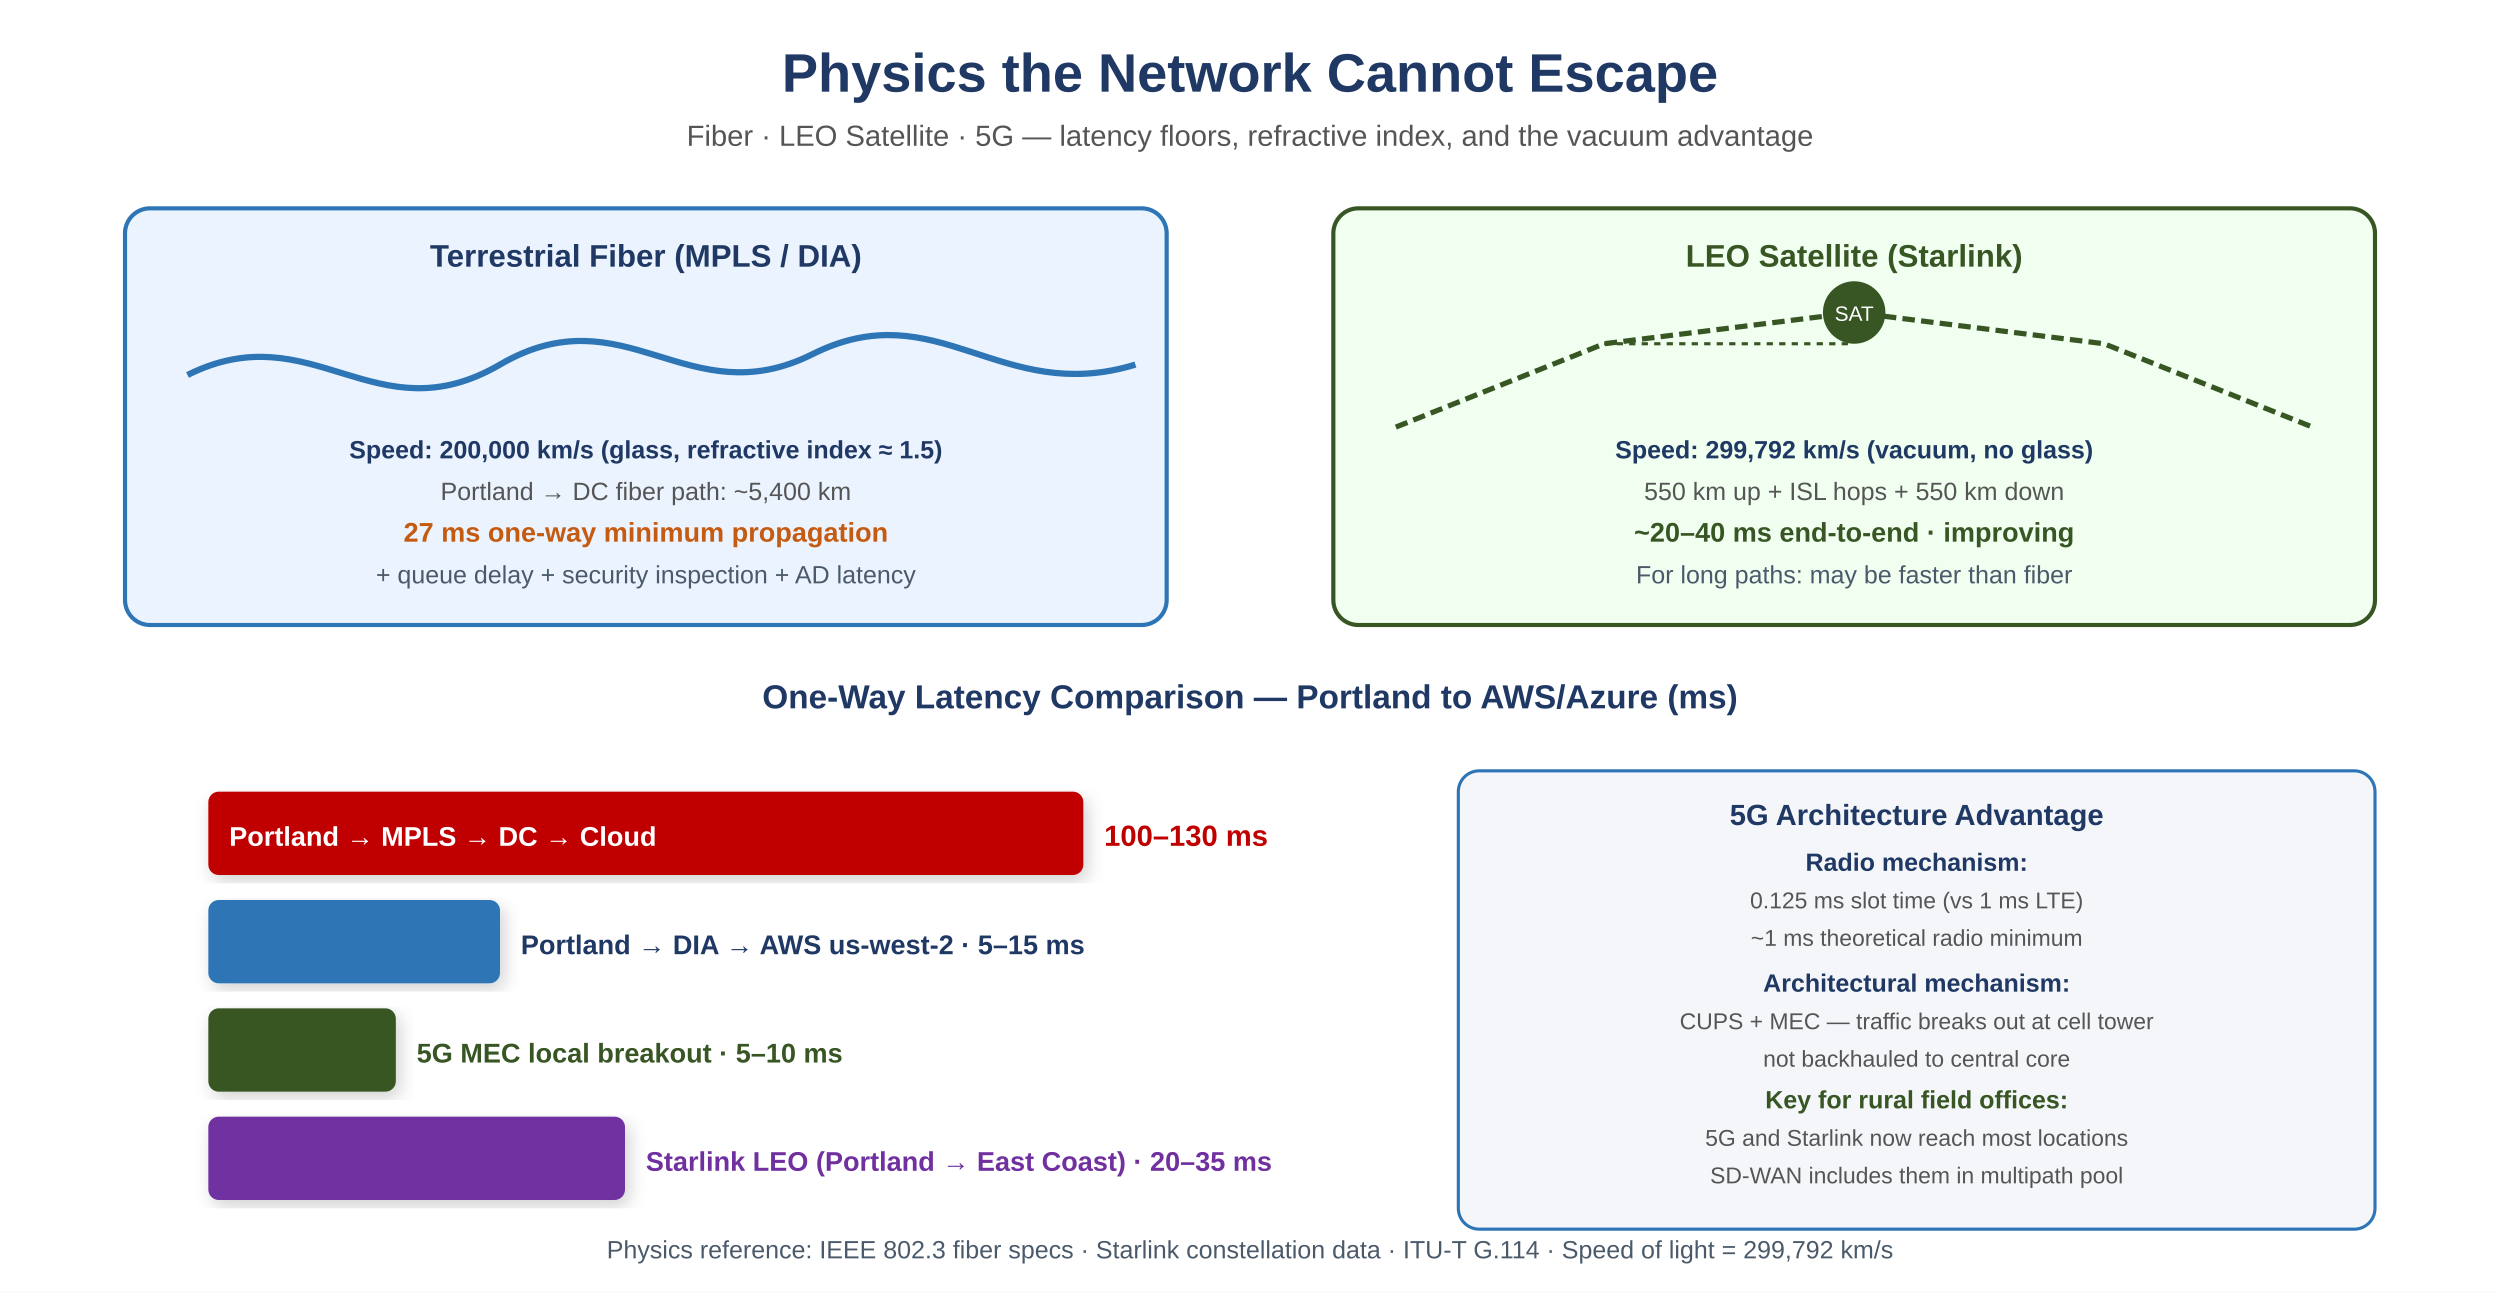
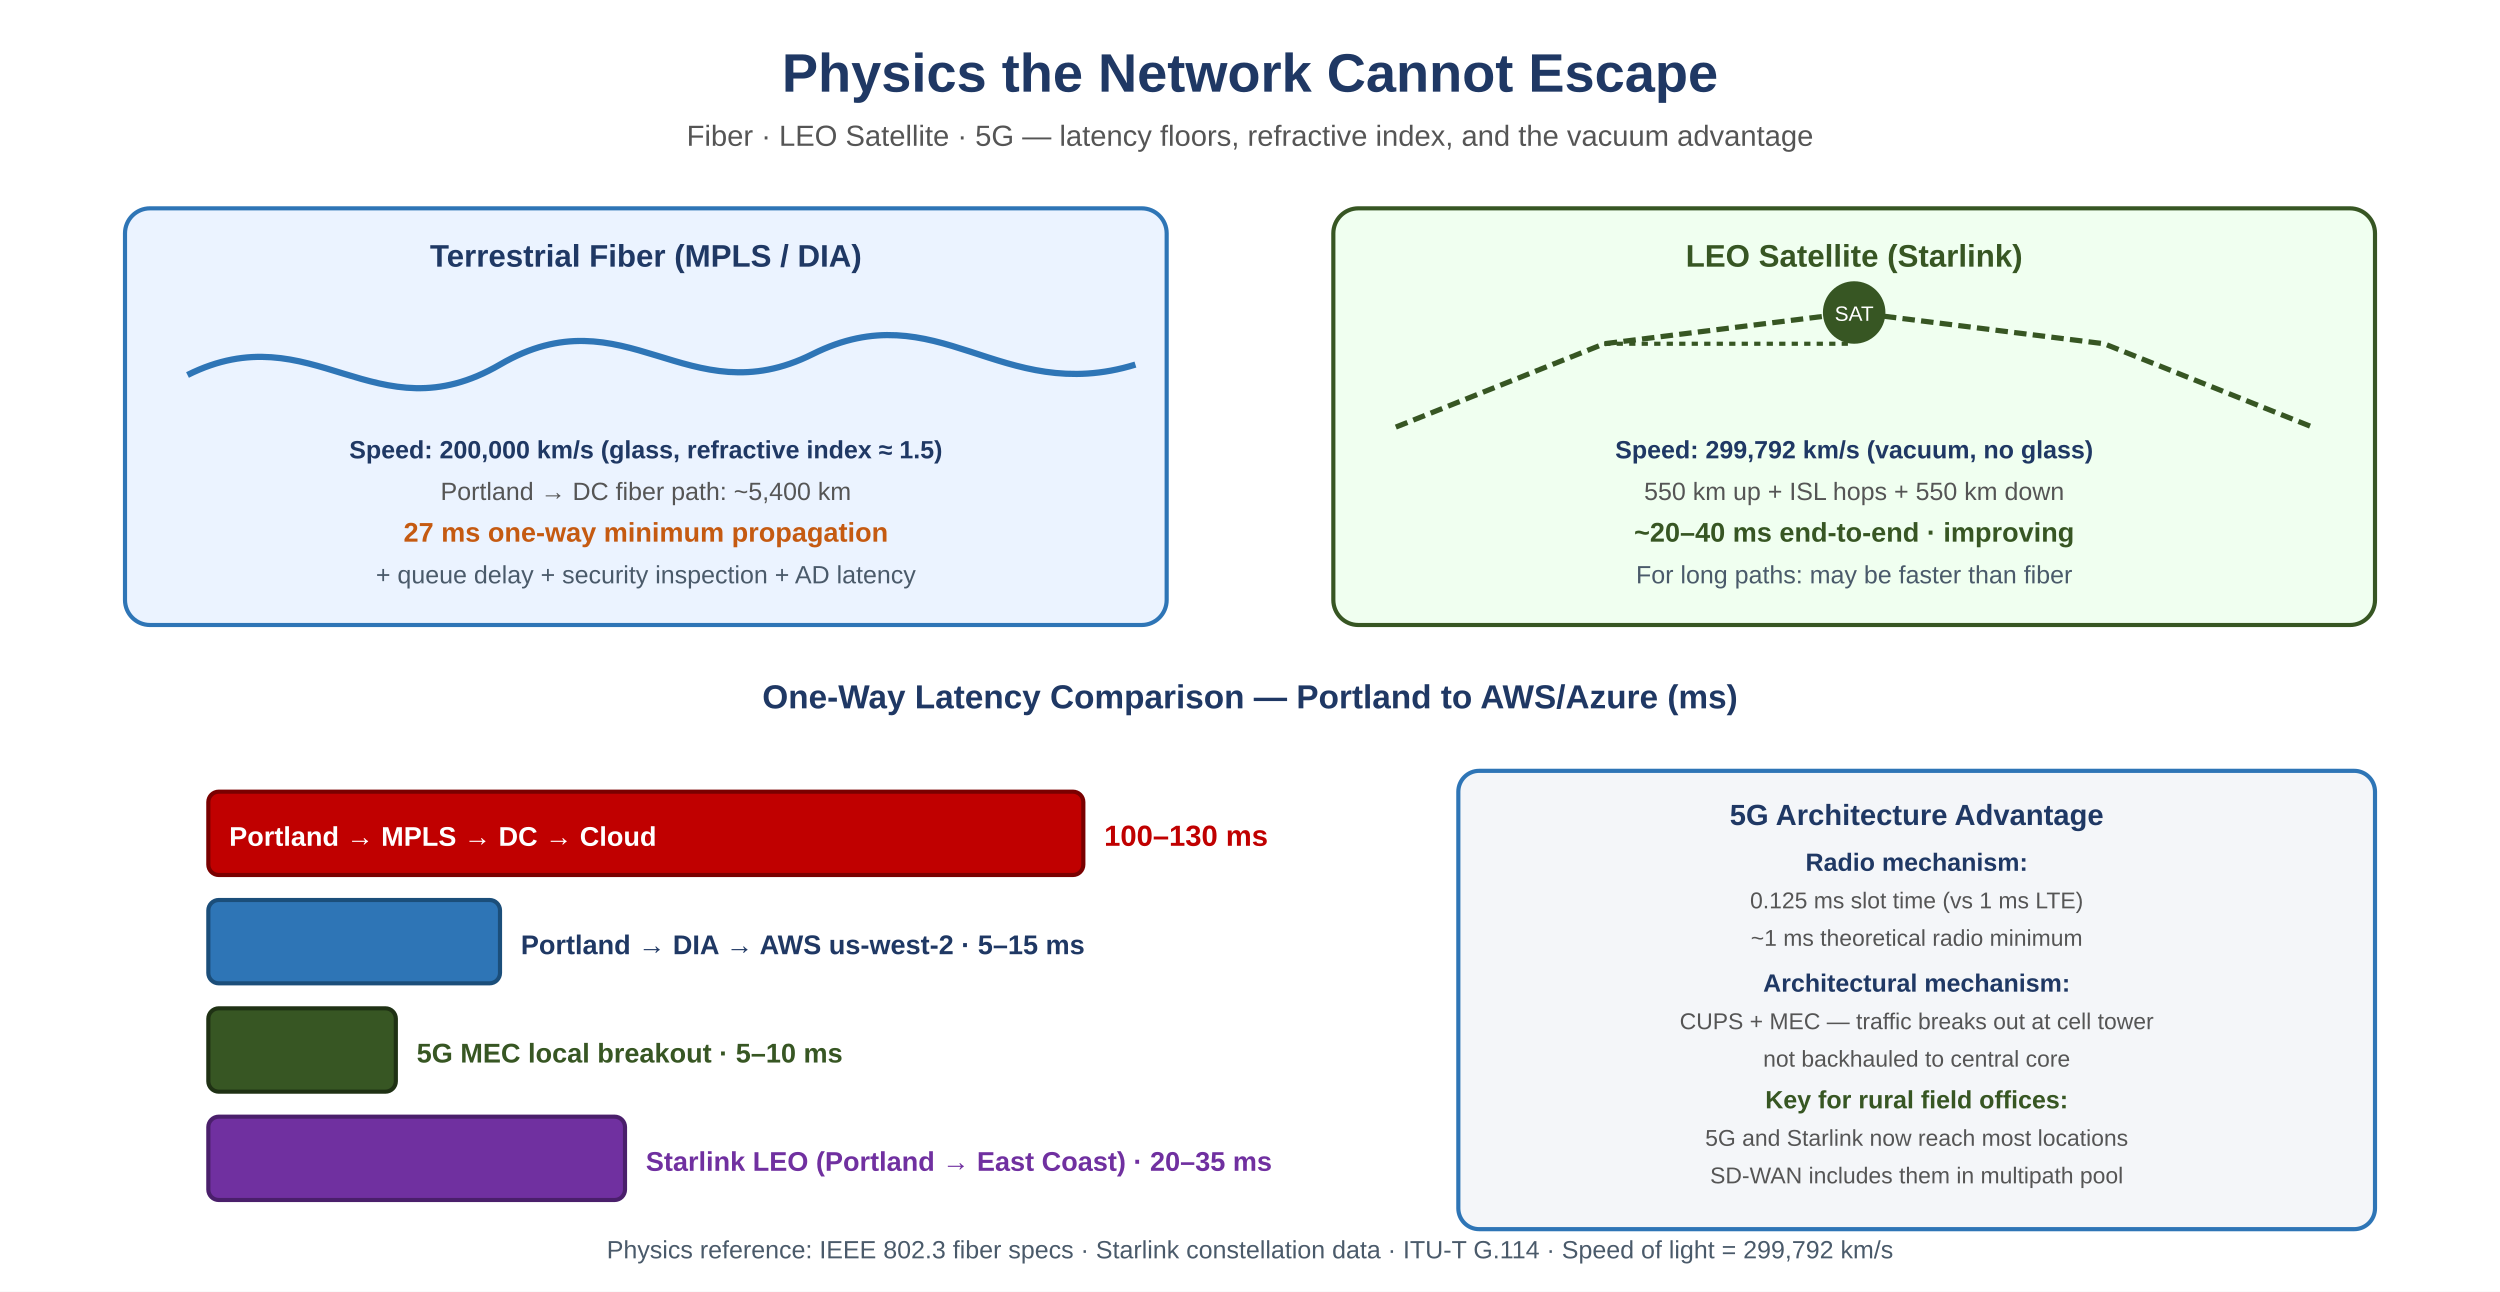
<svg xmlns="http://www.w3.org/2000/svg" viewBox="0 0 1200 620" font-family="Arial,sans-serif">
  <rect width="1200" height="620" fill="#FFFFFF" />
  <defs>
-     <filter id="sh">
-       <feDropShadow dx="2" dy="3" stdDeviation="4" flood-opacity="0.18" />
-     </filter>
    <linearGradient id="fibgrad" x1="0" y1="0" x2="1" y2="0">
      <stop offset="0%" stop-color="#2E75B6" />
      <stop offset="100%" stop-color="#1F3864" />
    </linearGradient>
    <linearGradient id="vacgrad" x1="0" y1="0" x2="1" y2="0">
      <stop offset="0%" stop-color="#375623" />
      <stop offset="100%" stop-color="#2E75B6" />
    </linearGradient>
  </defs>
  <text x="600" y="44" text-anchor="middle" font-size="26" font-weight="bold" fill="#1F3864">Physics the Network Cannot Escape</text>
  <text x="600" y="70" text-anchor="middle" font-size="14" fill="#555">Fiber · LEO Satellite · 5G — latency floors, refractive index, and the vacuum advantage</text>
  <rect x="60" y="100" width="500" height="200" rx="12" fill="#EBF3FF" stroke="#2E75B6" stroke-width="2" />
  <text x="310" y="128" text-anchor="middle" font-size="15" font-weight="bold" fill="#1F3864">Terrestrial Fiber (MPLS / DIA)</text>
  <path d="M90,180 C150,150 180,210 240,175 C300,140 330,200 390,170 C450,140 480,195 545,175" stroke="#2E75B6" stroke-width="3" fill="none" />
  <text x="310" y="220" text-anchor="middle" font-size="12" font-weight="bold" fill="#1F3864">Speed: 200,000 km/s (glass, refractive index ≈ 1.5)</text>
  <text x="310" y="240" text-anchor="middle" font-size="12" fill="#555">Portland → DC fiber path: ~5,400 km</text>
  <text x="310" y="260" text-anchor="middle" font-size="13" fill="#C55A11" font-weight="bold">27 ms one-way minimum propagation</text>
  <text x="310" y="280" text-anchor="middle" font-size="12" fill="#4A5A6A">+ queue delay + security inspection + AD latency</text>
  <rect x="640" y="100" width="500" height="200" rx="12" fill="#F0FFF0" stroke="#375623" stroke-width="2" />
  <text x="890" y="128" text-anchor="middle" font-size="15" font-weight="bold" fill="#375623">LEO Satellite (Starlink)</text>
  <path d="M670,205 L770,165 L890,150 L1010,165 L1110,205" stroke="#375623" stroke-width="2.5" fill="none" stroke-dasharray="6,3" />
  <circle cx="890" cy="150" r="15" fill="#375623" />
  <text x="890" y="154" text-anchor="middle" font-size="10" fill="white">SAT</text>
-   <line x1="770" y1="165" x2="890" y2="165" stroke="#375623" stroke-width="1.5" stroke-dasharray="3,3" />
+   <line x1="770" y1="165" x2="890" y2="165" stroke="#375623" stroke-width="2" stroke-dasharray="3,3" />
  <text x="890" y="220" text-anchor="middle" font-size="12" font-weight="bold" fill="#1F3864">Speed: 299,792 km/s (vacuum, no glass)</text>
  <text x="890" y="240" text-anchor="middle" font-size="12" fill="#555">550 km up + ISL hops + 550 km down</text>
  <text x="890" y="260" text-anchor="middle" font-size="13" fill="#375623" font-weight="bold">~20–40 ms end-to-end · improving</text>
  <text x="890" y="280" text-anchor="middle" font-size="12" fill="#4A5A6A">For long paths: may be faster than fiber</text>
  <text x="600" y="340" text-anchor="middle" font-size="16" font-weight="bold" fill="#1F3864">One-Way Latency Comparison — Portland to AWS/Azure (ms)</text>
-   <rect x="100" y="380" width="420" height="40" rx="5" fill="#C00000" filter="url(#sh)" />
+   <rect x="100" y="380" width="420" height="40" rx="5" fill="#C00000" stroke="#7A0000" stroke-width="2" />
  <text x="110" y="406" font-size="13" fill="white" font-weight="bold">Portland → MPLS → DC → Cloud</text>
  <text x="530" y="406" font-size="14" fill="#C00000" font-weight="bold">100–130 ms</text>
-   <rect x="100" y="432" width="140" height="40" rx="5" fill="#2E75B6" filter="url(#sh)" />
+   <rect x="100" y="432" width="140" height="40" rx="5" fill="#2E75B6" stroke="#1B4E7A" stroke-width="2" />
  <text x="250" y="458" font-size="13" fill="#1F3864" font-weight="bold">Portland → DIA → AWS us-west-2 · 5–15 ms</text>
-   <rect x="100" y="484" width="90" height="40" rx="5" fill="#375623" filter="url(#sh)" />
+   <rect x="100" y="484" width="90" height="40" rx="5" fill="#375623" stroke="#1F3114" stroke-width="2" />
  <text x="200" y="510" font-size="13" fill="#375623" font-weight="bold">5G MEC local breakout · 5–10 ms</text>
-   <rect x="100" y="536" width="200" height="40" rx="5" fill="#7030A0" filter="url(#sh)" />
+   <rect x="100" y="536" width="200" height="40" rx="5" fill="#7030A0" stroke="#4A1F6B" stroke-width="2" />
  <text x="310" y="562" font-size="13" fill="#7030A0" font-weight="bold">Starlink LEO (Portland → East Coast) · 20–35 ms</text>
-   <rect x="700" y="370" width="440" height="220" rx="10" fill="#F4F6F9" stroke="#2E75B6" stroke-width="1.5" />
+   <rect x="700" y="370" width="440" height="220" rx="10" fill="#F4F6F9" stroke="#2E75B6" stroke-width="2" />
  <text x="920" y="396" text-anchor="middle" font-size="14" font-weight="bold" fill="#1F3864">5G Architecture Advantage</text>
  <text x="920" y="418" text-anchor="middle" font-size="12" fill="#1F3864" font-weight="bold">Radio mechanism:</text>
  <text x="920" y="436" text-anchor="middle" font-size="11" fill="#555">0.125 ms slot time (vs 1 ms LTE)</text>
  <text x="920" y="454" text-anchor="middle" font-size="11" fill="#555">~1 ms theoretical radio minimum</text>
  <text x="920" y="476" text-anchor="middle" font-size="12" fill="#1F3864" font-weight="bold">Architectural mechanism:</text>
  <text x="920" y="494" text-anchor="middle" font-size="11" fill="#555">CUPS + MEC — traffic breaks out at cell tower</text>
  <text x="920" y="512" text-anchor="middle" font-size="11" fill="#555">not backhauled to central core</text>
  <text x="920" y="532" text-anchor="middle" font-size="12" fill="#375623" font-weight="bold">Key for rural field offices:</text>
  <text x="920" y="550" text-anchor="middle" font-size="11" fill="#555">5G and Starlink now reach most locations</text>
  <text x="920" y="568" text-anchor="middle" font-size="11" fill="#555">SD-WAN includes them in multipath pool</text>
  <text x="600" y="604" text-anchor="middle" font-size="12" fill="#4A5A6A">Physics reference: IEEE 802.3 fiber specs · Starlink constellation data · ITU-T G.114 · Speed of light = 299,792 km/s</text>
</svg>
